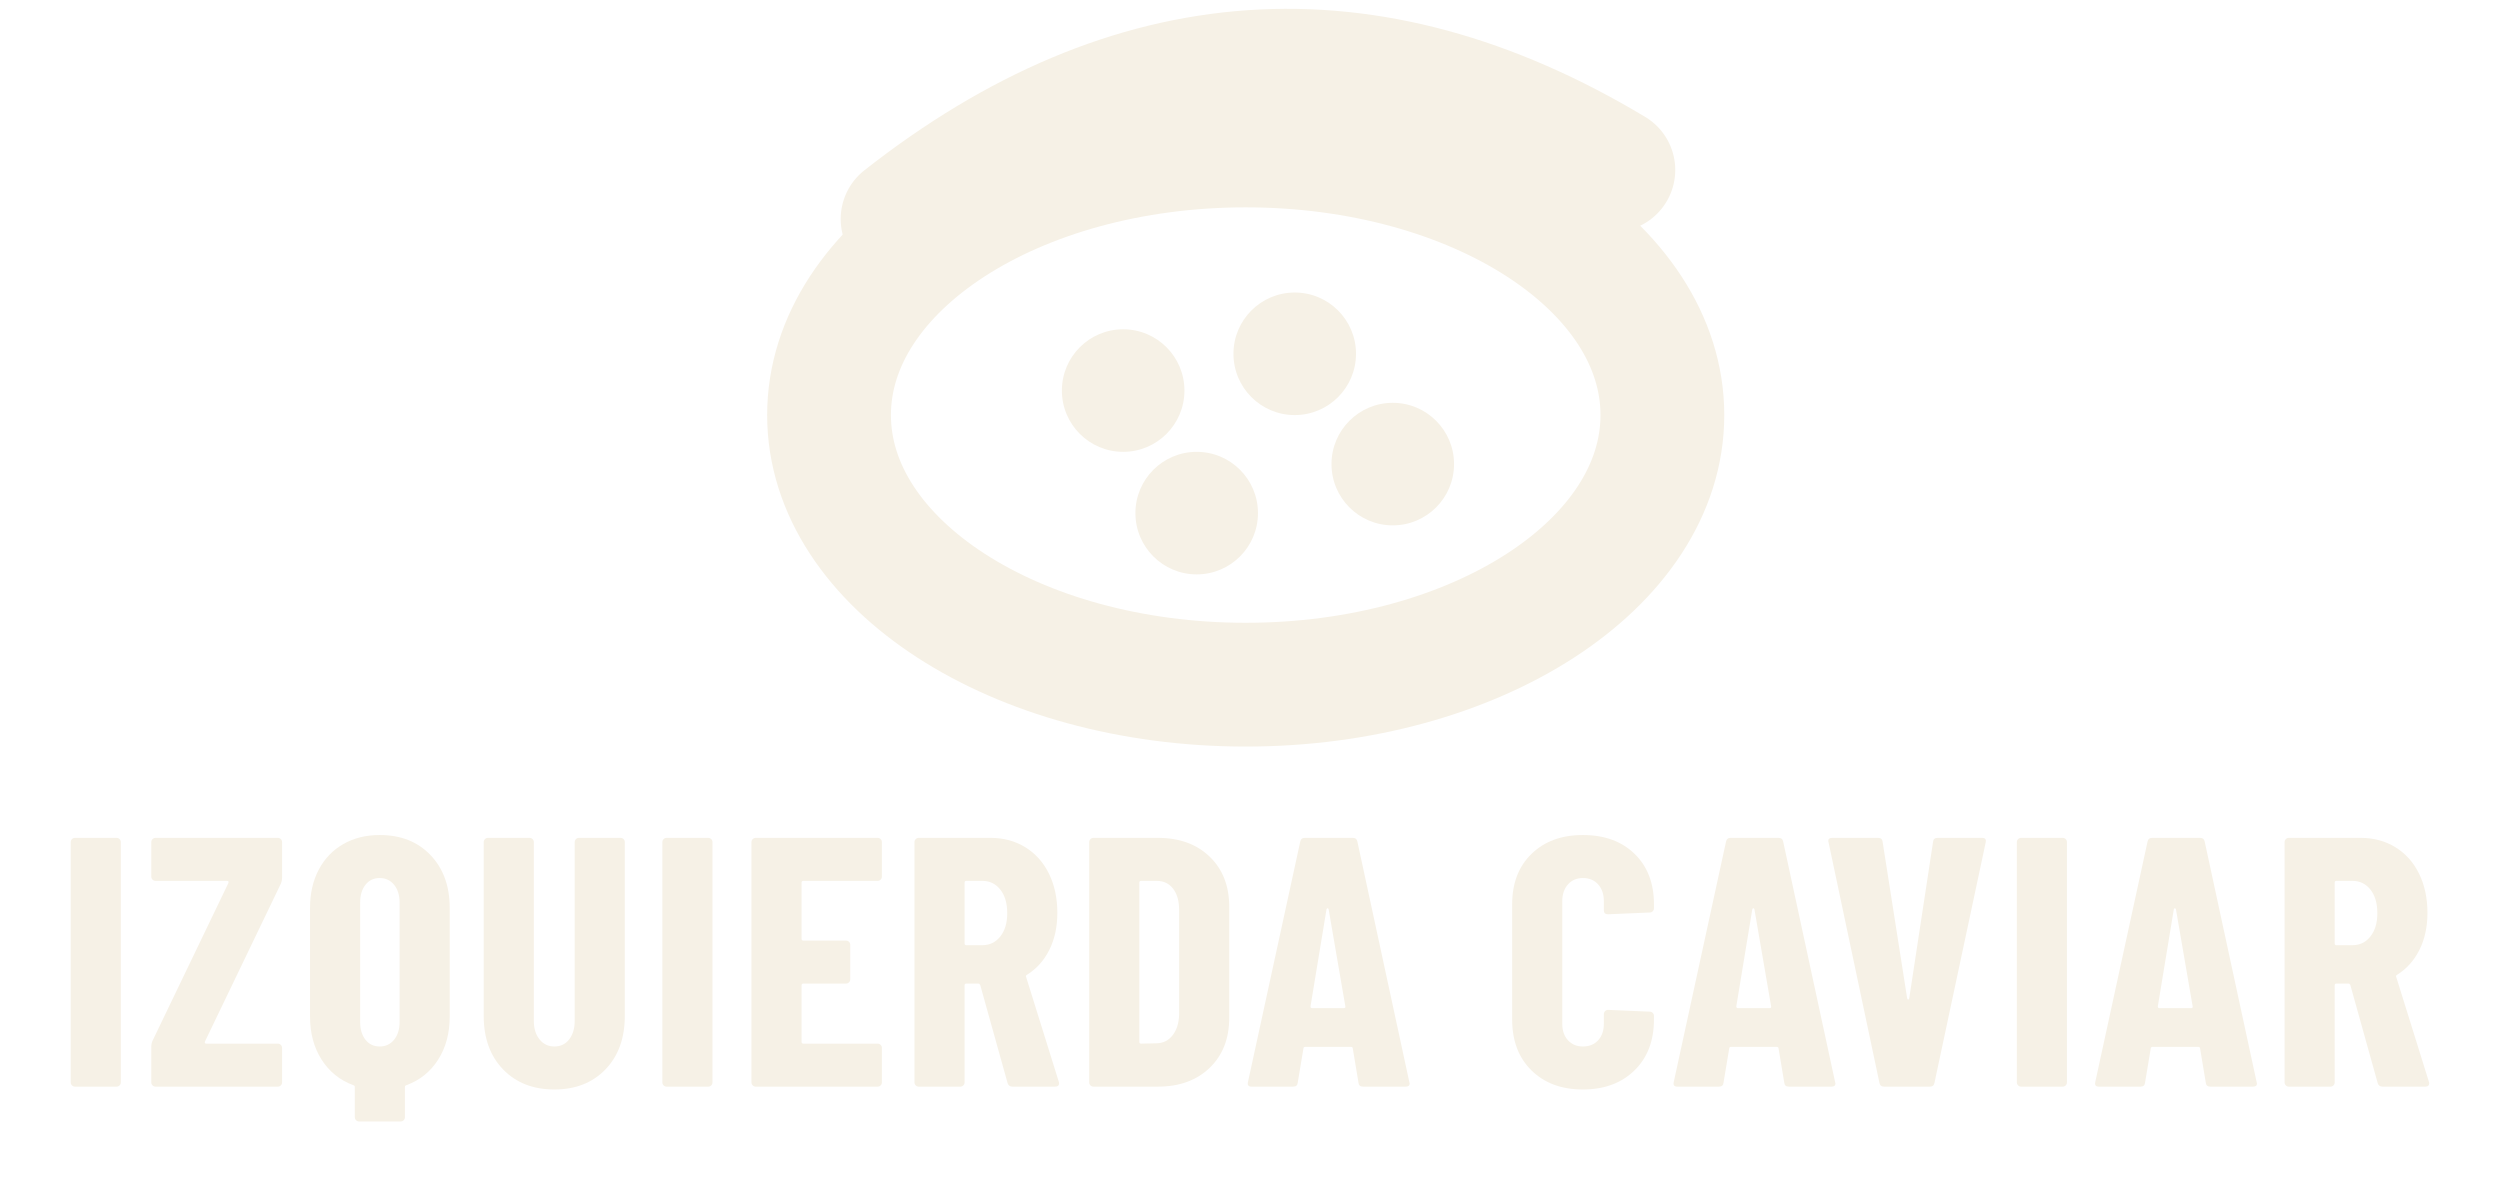
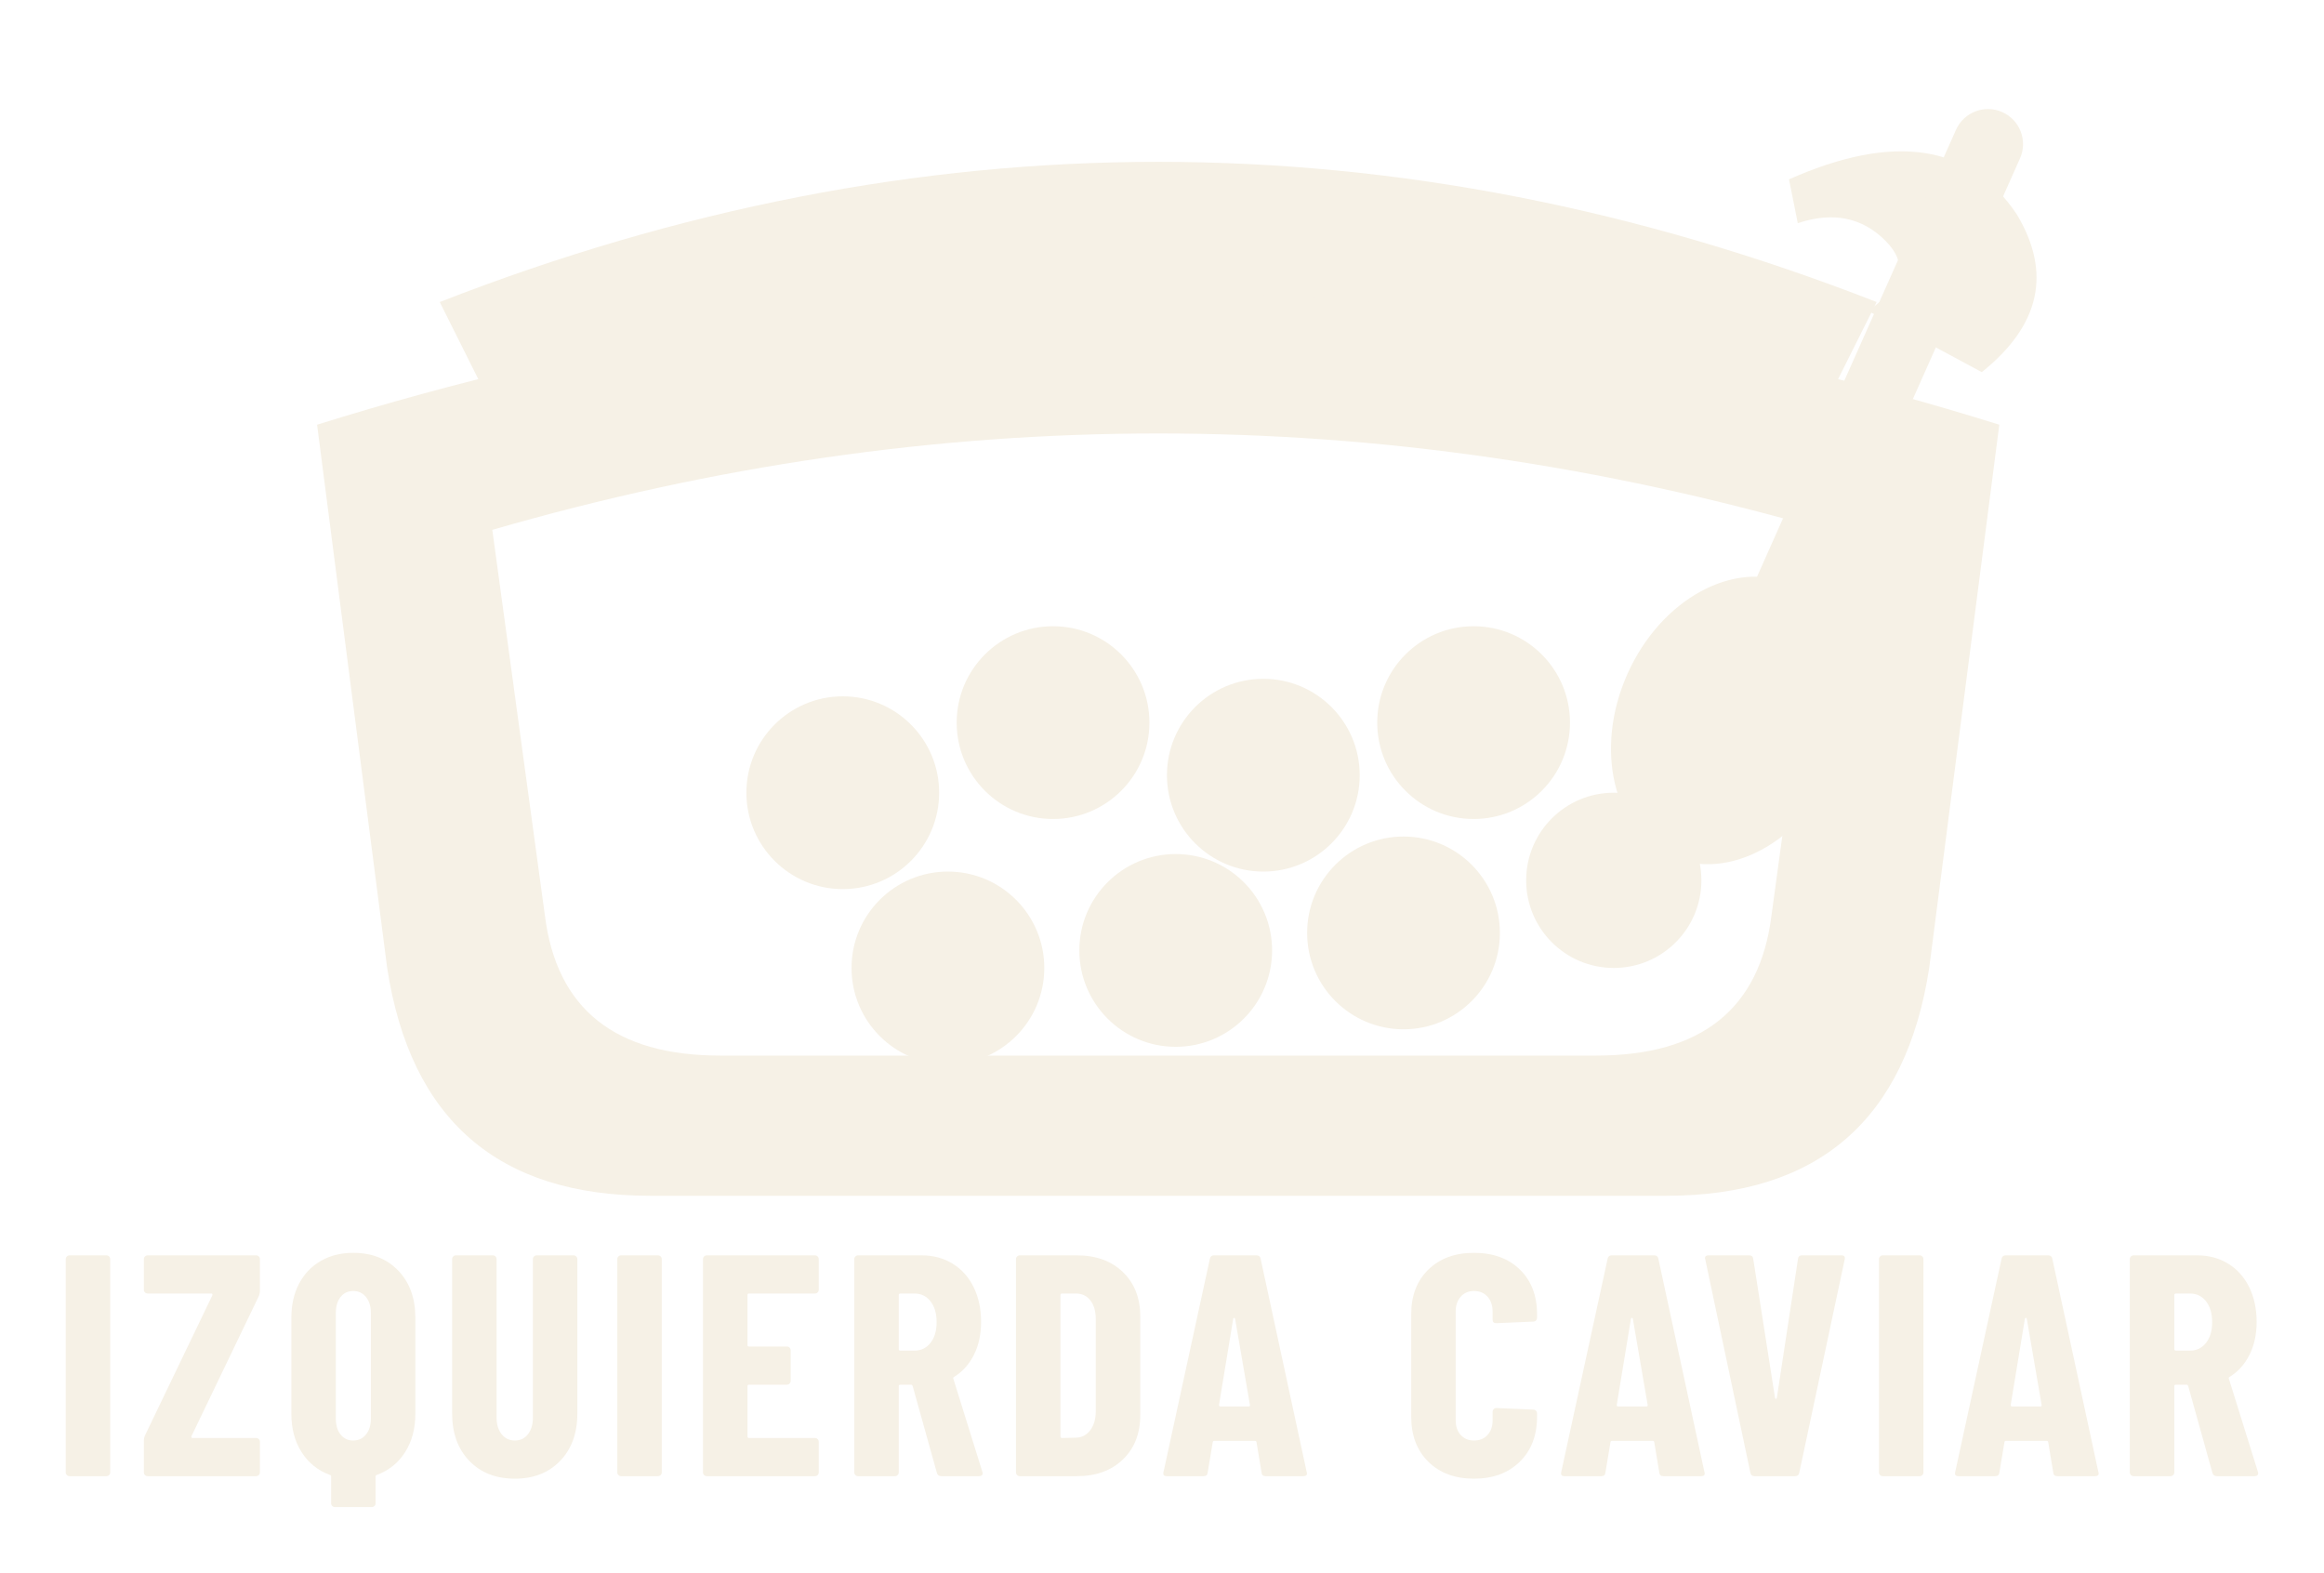
- <svg xmlns="http://www.w3.org/2000/svg" viewBox="-51.65 26.13 204 97.29">
-   <g fill="none" stroke="#F6F1E6" stroke-width="10.10" stroke-linecap="round" stroke-linejoin="round">
-     <ellipse cx="50" cy="60" rx="34" ry="22" />
-     <path d="M22 44 q28 -22 58 -4" />
+ <svg xmlns="http://www.w3.org/2000/svg" viewBox="27.81 61.53 265.25 179.51">
+   <g fill="#F6F1E6">
+     <path d="M78 96 q82 -32 164 0 l-8 16 q-74 -26 -148 0 Z" />
+     <path d="M232 82 q18 -8 26 4 q6 10 -4 18 l-13 -7 q6 -4 2 -8 q-4 -4 -10 -2 Z" />
+     <path fill-rule="evenodd" d="M64 110 q96 -30 192 0 l-8 62 q-4 26 -30 26 l-116 0 q-26 0 -30 -26 Z       M84 122 q76 -22 152 0 l-6 44 q-2 16 -20 16 l-100 0 q-18 0 -20 -16 Z" />
+     <circle cx="124" cy="152" r="11" />
+     <circle cx="148" cy="144" r="11" />
+     <circle cx="172" cy="150" r="11" />
+     <circle cx="196" cy="144" r="11" />
+     <circle cx="136" cy="172" r="11" />
+     <circle cx="162" cy="170" r="11" />
+     <circle cx="188" cy="168" r="11" />
+     <circle cx="212" cy="162" r="10" />
+     <g transform="rotate(24 236 120)">
+       <rect x="232" y="70" width="8" height="64" rx="4" />
+       <ellipse cx="236" cy="146" rx="13" ry="17" />
+     </g>
  </g>
-   <g fill="#F6F1E6">
-     <circle cx="40" cy="58" r="5" />
-     <circle cx="54" cy="55" r="5" />
-     <circle cx="62" cy="64" r="5" />
-     <circle cx="46" cy="68" r="5" />
-   </g>
-   <path fill="#F6F1E6" d="M-45.531 114.8Q-45.676 114.8 -45.777 114.698Q-45.879 114.597 -45.879 114.452L-45.879 114.452L-45.879 94.848Q-45.879 94.703 -45.777 94.601Q-45.676 94.5 -45.531 94.5L-45.531 94.5L-42.138 94.5Q-41.993 94.5 -41.891 94.601Q-41.79 94.703 -41.79 94.848L-41.79 94.848L-41.79 114.452Q-41.79 114.597 -41.891 114.698Q-41.993 114.8 -42.138 114.8L-42.138 114.8L-45.531 114.8" />
-   <path fill="#F6F1E6" transform="translate(0.600 0)" d="M-39.557 114.8Q-39.702 114.8 -39.803 114.698Q-39.905 114.597 -39.905 114.452L-39.905 114.452L-39.905 111.523Q-39.905 111.291 -39.818 111.088L-39.818 111.088L-33.612 98.183Q-33.583 98.096 -33.612 98.052Q-33.641 98.009 -33.728 98.009L-33.728 98.009L-39.557 98.009Q-39.702 98.009 -39.803 97.907Q-39.905 97.806 -39.905 97.661L-39.905 97.661L-39.905 94.848Q-39.905 94.703 -39.803 94.601Q-39.702 94.5 -39.557 94.5L-39.557 94.5L-29.581 94.5Q-29.436 94.5 -29.334 94.601Q-29.233 94.703 -29.233 94.848L-29.233 94.848L-29.233 97.777Q-29.233 97.98 -29.32 98.212L-29.32 98.212L-35.526 111.117Q-35.555 111.204 -35.526 111.248Q-35.497 111.291 -35.41 111.291L-35.41 111.291L-29.581 111.291Q-29.436 111.291 -29.334 111.392Q-29.233 111.494 -29.233 111.639L-29.233 111.639L-29.233 114.452Q-29.233 114.597 -29.334 114.698Q-29.436 114.8 -29.581 114.8L-29.581 114.8L-39.557 114.8" />
-   <path fill="#F6F1E6" transform="translate(1.200 0)" d="M-21.867 94.268Q-19.286 94.268 -17.72 95.906Q-16.154 97.545 -16.154 100.213L-16.154 100.213L-16.154 109.087Q-16.154 111.117 -17.096 112.596Q-18.039 114.075 -19.692 114.684L-19.692 114.684Q-19.808 114.713 -19.808 114.829L-19.808 114.829L-19.808 117.294Q-19.808 117.439 -19.909 117.54Q-20.011 117.642 -20.156 117.642L-20.156 117.642L-23.549 117.642Q-23.694 117.642 -23.795 117.54Q-23.897 117.439 -23.897 117.294L-23.897 117.294L-23.897 114.829Q-23.897 114.713 -24.013 114.684L-24.013 114.684Q-25.666 114.075 -26.608 112.596Q-27.551 111.117 -27.551 109.087L-27.551 109.087L-27.551 100.213Q-27.551 98.444 -26.84 97.096Q-26.13 95.747 -24.839 95.007Q-23.549 94.268 -21.867 94.268L-21.867 94.268M-23.462 99.778L-23.462 109.522Q-23.462 110.421 -23.027 110.972Q-22.592 111.523 -21.867 111.523L-21.867 111.523Q-21.142 111.523 -20.692 110.972Q-20.243 110.421 -20.243 109.522L-20.243 109.522L-20.243 99.778Q-20.243 98.879 -20.692 98.328Q-21.142 97.777 -21.867 97.777L-21.867 97.777Q-22.592 97.777 -23.027 98.328Q-23.462 98.879 -23.462 99.778L-23.462 99.778" />
-   <path fill="#F6F1E6" transform="translate(1.800 0)" d="M-8.208 115.032Q-10.818 115.032 -12.398 113.394Q-13.979 111.755 -13.979 109.029L-13.979 109.029L-13.979 94.848Q-13.979 94.703 -13.877 94.601Q-13.776 94.5 -13.631 94.5L-13.631 94.5L-10.238 94.5Q-10.093 94.5 -9.991 94.601Q-9.89 94.703 -9.89 94.848L-9.89 94.848L-9.89 109.435Q-9.89 110.363 -9.426 110.943Q-8.962 111.523 -8.208 111.523L-8.208 111.523Q-7.454 111.523 -7.004 110.943Q-6.555 110.363 -6.555 109.435L-6.555 109.435L-6.555 94.848Q-6.555 94.703 -6.453 94.601Q-6.352 94.5 -6.207 94.5L-6.207 94.5L-2.814 94.5Q-2.669 94.5 -2.567 94.601Q-2.466 94.703 -2.466 94.848L-2.466 94.848L-2.466 109.029Q-2.466 111.755 -4.046 113.394Q-5.627 115.032 -8.208 115.032L-8.208 115.032" />
-   <path fill="#F6F1E6" transform="translate(2.400 0)" d="M0.347 114.8Q0.202 114.8 0.101 114.698Q-0.001 114.597 -0.001 114.452L-0.001 114.452L-0.001 94.848Q-0.001 94.703 0.101 94.601Q0.202 94.5 0.347 94.5L0.347 94.5L3.74 94.5Q3.885 94.5 3.987 94.601Q4.088 94.703 4.088 94.848L4.088 94.848L4.088 114.452Q4.088 114.597 3.987 114.698Q3.885 114.8 3.74 114.8L3.74 114.8L0.347 114.8" />
-   <path fill="#F6F1E6" transform="translate(3.000 0)" d="M17.312 97.661Q17.312 97.806 17.211 97.907Q17.109 98.009 16.964 98.009L16.964 98.009L10.903 98.009Q10.758 98.009 10.758 98.154L10.758 98.154L10.758 102.736Q10.758 102.881 10.903 102.881L10.903 102.881L14.383 102.881Q14.528 102.881 14.63 102.983Q14.731 103.084 14.731 103.229L14.731 103.229L14.731 106.042Q14.731 106.187 14.63 106.288Q14.528 106.39 14.383 106.39L14.383 106.39L10.903 106.39Q10.758 106.39 10.758 106.535L10.758 106.535L10.758 111.146Q10.758 111.291 10.903 111.291L10.903 111.291L16.964 111.291Q17.109 111.291 17.211 111.392Q17.312 111.494 17.312 111.639L17.312 111.639L17.312 114.452Q17.312 114.597 17.211 114.698Q17.109 114.8 16.964 114.8L16.964 114.8L7.017 114.8Q6.872 114.8 6.771 114.698Q6.669 114.597 6.669 114.452L6.669 114.452L6.669 94.848Q6.669 94.703 6.771 94.601Q6.872 94.5 7.017 94.5L7.017 94.5L16.964 94.5Q17.109 94.5 17.211 94.601Q17.312 94.703 17.312 94.848L17.312 94.848L17.312 97.661" />
-   <path fill="#F6F1E6" transform="translate(3.600 0)" d="M27.375 114.8Q27.056 114.8 26.969 114.51L26.969 114.51L24.736 106.506Q24.678 106.39 24.591 106.39L24.591 106.39L23.605 106.39Q23.46 106.39 23.46 106.535L23.46 106.535L23.46 114.452Q23.46 114.597 23.359 114.698Q23.257 114.8 23.112 114.8L23.112 114.8L19.719 114.8Q19.574 114.8 19.473 114.698Q19.371 114.597 19.371 114.452L19.371 114.452L19.371 94.848Q19.371 94.703 19.473 94.601Q19.574 94.5 19.719 94.5L19.719 94.5L25.577 94.5Q27.172 94.5 28.419 95.268Q29.666 96.037 30.348 97.429Q31.029 98.821 31.029 100.619L31.029 100.619Q31.029 102.33 30.377 103.635Q29.724 104.94 28.564 105.665L28.564 105.665Q28.506 105.694 28.477 105.737Q28.448 105.781 28.477 105.839L28.477 105.839L31.145 114.394L31.174 114.51Q31.174 114.8 30.855 114.8L30.855 114.8L27.375 114.8M23.605 98.009Q23.46 98.009 23.46 98.154L23.46 98.154L23.46 103.113Q23.46 103.258 23.605 103.258L23.605 103.258L24.91 103.258Q25.809 103.258 26.375 102.547Q26.94 101.837 26.94 100.648L26.94 100.648Q26.94 99.43 26.375 98.719Q25.809 98.009 24.91 98.009L24.91 98.009L23.605 98.009" />
-   <path fill="#F6F1E6" transform="translate(4.200 0)" d="M33.378 114.8Q33.233 114.8 33.132 114.698Q33.03 114.597 33.03 114.452L33.03 114.452L33.03 94.848Q33.03 94.703 33.132 94.601Q33.233 94.5 33.378 94.5L33.378 94.5L38.627 94.5Q41.266 94.5 42.861 96.037Q44.456 97.574 44.456 100.126L44.456 100.126L44.456 109.174Q44.456 111.726 42.861 113.263Q41.266 114.8 38.627 114.8L38.627 114.8L33.378 114.8M37.119 111.146Q37.119 111.291 37.264 111.291L37.264 111.291L38.569 111.262Q39.352 111.233 39.845 110.595Q40.338 109.957 40.367 108.913L40.367 108.913L40.367 100.387Q40.367 99.285 39.874 98.647Q39.381 98.009 38.54 98.009L38.54 98.009L37.264 98.009Q37.119 98.009 37.119 98.154L37.119 98.154L37.119 111.146" />
-   <path fill="#F6F1E6" transform="translate(4.800 0)" d="M54.78 114.8Q54.432 114.8 54.403 114.481L54.403 114.481L53.939 111.697Q53.939 111.552 53.765 111.552L53.765 111.552L50.082 111.552Q49.908 111.552 49.908 111.697L49.908 111.697L49.444 114.481Q49.415 114.8 49.067 114.8L49.067 114.8L45.674 114.8Q45.297 114.8 45.384 114.423L45.384 114.423L49.647 94.819Q49.705 94.5 50.024 94.5L50.024 94.5L53.939 94.5Q54.258 94.5 54.316 94.819L54.316 94.819L58.55 114.423L58.579 114.539Q58.579 114.8 58.26 114.8L58.26 114.8L54.78 114.8M50.488 108.246Q50.488 108.391 50.604 108.391L50.604 108.391L53.214 108.391Q53.359 108.391 53.33 108.246L53.33 108.246L51.967 100.329Q51.938 100.242 51.88 100.242Q51.822 100.242 51.793 100.329L51.793 100.329L50.488 108.246" />
-   <path fill="#F6F1E6" transform="translate(6.000 0)" d="M71.513 115.032Q68.903 115.032 67.323 113.48Q65.742 111.929 65.742 109.319L65.742 109.319L65.742 99.923Q65.742 97.342 67.323 95.805Q68.903 94.268 71.513 94.268L71.513 94.268Q74.152 94.268 75.733 95.805Q77.313 97.342 77.313 99.923L77.313 99.923L77.313 100.242Q77.313 100.387 77.212 100.489Q77.11 100.59 76.965 100.59L76.965 100.59L73.572 100.735Q73.224 100.735 73.224 100.416L73.224 100.416L73.224 99.662Q73.224 98.821 72.76 98.299Q72.296 97.777 71.513 97.777L71.513 97.777Q70.759 97.777 70.295 98.299Q69.831 98.821 69.831 99.662L69.831 99.662L69.831 109.667Q69.831 110.508 70.295 111.016Q70.759 111.523 71.513 111.523L71.513 111.523Q72.296 111.523 72.76 111.016Q73.224 110.508 73.224 109.667L73.224 109.667L73.224 108.884Q73.224 108.739 73.326 108.638Q73.427 108.536 73.572 108.536L73.572 108.536L76.965 108.681Q77.11 108.681 77.212 108.782Q77.313 108.884 77.313 109.029L77.313 109.029L77.313 109.319Q77.313 111.929 75.718 113.48Q74.123 115.032 71.513 115.032L71.513 115.032" />
-   <path fill="#F6F1E6" transform="translate(6.600 0)" d="M87.724 114.8Q87.376 114.8 87.347 114.481L87.347 114.481L86.883 111.697Q86.883 111.552 86.709 111.552L86.709 111.552L83.026 111.552Q82.852 111.552 82.852 111.697L82.852 111.697L82.388 114.481Q82.359 114.8 82.011 114.8L82.011 114.8L78.618 114.8Q78.241 114.8 78.328 114.423L78.328 114.423L82.591 94.819Q82.649 94.5 82.968 94.5L82.968 94.5L86.883 94.5Q87.202 94.5 87.26 94.819L87.26 94.819L91.494 114.423L91.523 114.539Q91.523 114.8 91.204 114.8L91.204 114.8L87.724 114.8M83.432 108.246Q83.432 108.391 83.548 108.391L83.548 108.391L86.158 108.391Q86.303 108.391 86.274 108.246L86.274 108.246L84.911 100.329Q84.882 100.242 84.824 100.242Q84.766 100.242 84.737 100.329L84.737 100.329L83.432 108.246" />
-   <path fill="#F6F1E6" transform="translate(7.200 0)" d="M94.887 114.8Q94.568 114.8 94.51 114.481L94.51 114.481L90.363 94.877L90.334 94.761Q90.334 94.5 90.653 94.5L90.653 94.5L94.394 94.5Q94.742 94.5 94.771 94.819L94.771 94.819L96.772 107.579Q96.801 107.695 96.859 107.695Q96.917 107.695 96.946 107.579L96.946 107.579L98.889 94.819Q98.918 94.5 99.266 94.5L99.266 94.5L102.891 94.5Q103.268 94.5 103.181 94.877L103.181 94.877L99.005 114.481Q98.947 114.8 98.628 114.8L98.628 114.8L94.887 114.8" />
-   <path fill="#F6F1E6" transform="translate(7.800 0)" d="M105.472 114.8Q105.327 114.8 105.226 114.698Q105.124 114.597 105.124 114.452L105.124 114.452L105.124 94.848Q105.124 94.703 105.226 94.601Q105.327 94.5 105.472 94.5L105.472 94.5L108.865 94.5Q109.01 94.5 109.112 94.601Q109.213 94.703 109.213 94.848L109.213 94.848L109.213 114.452Q109.213 114.597 109.112 114.698Q109.01 114.8 108.865 114.8L108.865 114.8L105.472 114.8" />
-   <path fill="#F6F1E6" transform="translate(8.400 0)" d="M120.32 114.8Q119.972 114.8 119.943 114.481L119.943 114.481L119.479 111.697Q119.479 111.552 119.305 111.552L119.305 111.552L115.622 111.552Q115.448 111.552 115.448 111.697L115.448 111.697L114.984 114.481Q114.955 114.8 114.607 114.8L114.607 114.8L111.214 114.8Q110.837 114.8 110.924 114.423L110.924 114.423L115.187 94.819Q115.245 94.5 115.564 94.5L115.564 94.5L119.479 94.5Q119.798 94.5 119.856 94.819L119.856 94.819L124.09 114.423L124.119 114.539Q124.119 114.8 123.8 114.8L123.8 114.8L120.32 114.8M116.028 108.246Q116.028 108.391 116.144 108.391L116.144 108.391L118.754 108.391Q118.899 108.391 118.87 108.246L118.87 108.246L117.507 100.329Q117.478 100.242 117.42 100.242Q117.362 100.242 117.333 100.329L117.333 100.329L116.028 108.246" />
-   <path fill="#F6F1E6" transform="translate(9.000 0)" d="M133.776 114.8Q133.457 114.8 133.37 114.51L133.37 114.51L131.137 106.506Q131.079 106.39 130.992 106.39L130.992 106.39L130.006 106.39Q129.861 106.39 129.861 106.535L129.861 106.535L129.861 114.452Q129.861 114.597 129.76 114.698Q129.658 114.8 129.513 114.8L129.513 114.8L126.12 114.8Q125.975 114.8 125.874 114.698Q125.772 114.597 125.772 114.452L125.772 114.452L125.772 94.848Q125.772 94.703 125.874 94.601Q125.975 94.5 126.12 94.5L126.12 94.5L131.978 94.5Q133.573 94.5 134.82 95.268Q136.067 96.037 136.749 97.429Q137.43 98.821 137.43 100.619L137.43 100.619Q137.43 102.33 136.778 103.635Q136.125 104.94 134.965 105.665L134.965 105.665Q134.907 105.694 134.878 105.737Q134.849 105.781 134.878 105.839L134.878 105.839L137.546 114.394L137.575 114.51Q137.575 114.8 137.256 114.8L137.256 114.8L133.776 114.8M130.006 98.009Q129.861 98.009 129.861 98.154L129.861 98.154L129.861 103.113Q129.861 103.258 130.006 103.258L130.006 103.258L131.311 103.258Q132.21 103.258 132.776 102.547Q133.341 101.837 133.341 100.648L133.341 100.648Q133.341 99.43 132.776 98.719Q132.21 98.009 131.311 98.009L131.311 98.009L130.006 98.009" />
+   <path fill="#F6F1E6" d="M35.746 230Q35.566 230 35.44 229.874Q35.314 229.748 35.314 229.568L35.314 229.568L35.314 205.232Q35.314 205.052 35.44 204.926Q35.566 204.8 35.746 204.8L35.746 204.8L39.958 204.8Q40.138 204.8 40.264 204.926Q40.39 205.052 40.39 205.232L40.39 205.232L40.39 229.568Q40.39 229.748 40.264 229.874Q40.138 230 39.958 230L39.958 230L35.746 230" />
+   <path fill="#F6F1E6" transform="translate(1.500 0)" d="M43.162 230Q42.982 230 42.856 229.874Q42.73 229.748 42.73 229.568L42.73 229.568L42.73 225.932Q42.73 225.644 42.838 225.392L42.838 225.392L50.542 209.372Q50.578 209.264 50.542 209.21Q50.506 209.156 50.398 209.156L50.398 209.156L43.162 209.156Q42.982 209.156 42.856 209.03Q42.73 208.904 42.73 208.724L42.73 208.724L42.73 205.232Q42.73 205.052 42.856 204.926Q42.982 204.8 43.162 204.8L43.162 204.8L55.546 204.8Q55.726 204.8 55.852 204.926Q55.978 205.052 55.978 205.232L55.978 205.232L55.978 208.868Q55.978 209.12 55.87 209.408L55.87 209.408L48.166 225.428Q48.13 225.536 48.166 225.59Q48.202 225.644 48.31 225.644L48.31 225.644L55.546 225.644Q55.726 225.644 55.852 225.77Q55.978 225.896 55.978 226.076L55.978 226.076L55.978 229.568Q55.978 229.748 55.852 229.874Q55.726 230 55.546 230L55.546 230L43.162 230" />
+   <path fill="#F6F1E6" transform="translate(3.000 0)" d="M65.122 204.512Q68.326 204.512 70.27 206.546Q72.214 208.58 72.214 211.892L72.214 211.892L72.214 222.908Q72.214 225.428 71.044 227.264Q69.874 229.1 67.822 229.856L67.822 229.856Q67.678 229.892 67.678 230.036L67.678 230.036L67.678 233.096Q67.678 233.276 67.552 233.402Q67.426 233.528 67.246 233.528L67.246 233.528L63.034 233.528Q62.854 233.528 62.728 233.402Q62.602 233.276 62.602 233.096L62.602 233.096L62.602 230.036Q62.602 229.892 62.458 229.856L62.458 229.856Q60.406 229.1 59.236 227.264Q58.066 225.428 58.066 222.908L58.066 222.908L58.066 211.892Q58.066 209.696 58.948 208.022Q59.83 206.348 61.432 205.43Q63.034 204.512 65.122 204.512L65.122 204.512M63.142 211.352L63.142 223.448Q63.142 224.564 63.682 225.248Q64.222 225.932 65.122 225.932L65.122 225.932Q66.022 225.932 66.58 225.248Q67.138 224.564 67.138 223.448L67.138 223.448L67.138 211.352Q67.138 210.236 66.58 209.552Q66.022 208.868 65.122 208.868L65.122 208.868Q64.222 208.868 63.682 209.552Q63.142 210.236 63.142 211.352L63.142 211.352" />
+   <path fill="#F6F1E6" transform="translate(4.500 0)" d="M82.078 230.288Q78.838 230.288 76.876 228.254Q74.914 226.22 74.914 222.836L74.914 222.836L74.914 205.232Q74.914 205.052 75.04 204.926Q75.166 204.8 75.346 204.8L75.346 204.8L79.558 204.8Q79.738 204.8 79.864 204.926Q79.99 205.052 79.99 205.232L79.99 205.232L79.99 223.34Q79.99 224.492 80.566 225.212Q81.142 225.932 82.078 225.932L82.078 225.932Q83.014 225.932 83.572 225.212Q84.13 224.492 84.13 223.34L84.13 223.34L84.13 205.232Q84.13 205.052 84.256 204.926Q84.382 204.8 84.562 204.8L84.562 204.8L88.774 204.8Q88.954 204.8 89.08 204.926Q89.206 205.052 89.206 205.232L89.206 205.232L89.206 222.836Q89.206 226.22 87.244 228.254Q85.282 230.288 82.078 230.288L82.078 230.288" />
+   <path fill="#F6F1E6" transform="translate(6.000 0)" d="M92.698 230Q92.518 230 92.392 229.874Q92.266 229.748 92.266 229.568L92.266 229.568L92.266 205.232Q92.266 205.052 92.392 204.926Q92.518 204.8 92.698 204.8L92.698 204.8L96.91 204.8Q97.09 204.8 97.216 204.926Q97.342 205.052 97.342 205.232L97.342 205.232L97.342 229.568Q97.342 229.748 97.216 229.874Q97.09 230 96.91 230L96.91 230L92.698 230" />
+   <path fill="#F6F1E6" transform="translate(7.500 0)" d="M113.758 208.724Q113.758 208.904 113.632 209.03Q113.506 209.156 113.326 209.156L113.326 209.156L105.802 209.156Q105.622 209.156 105.622 209.336L105.622 209.336L105.622 215.024Q105.622 215.204 105.802 215.204L105.802 215.204L110.122 215.204Q110.302 215.204 110.428 215.33Q110.554 215.456 110.554 215.636L110.554 215.636L110.554 219.128Q110.554 219.308 110.428 219.434Q110.302 219.56 110.122 219.56L110.122 219.56L105.802 219.56Q105.622 219.56 105.622 219.74L105.622 219.74L105.622 225.464Q105.622 225.644 105.802 225.644L105.802 225.644L113.326 225.644Q113.506 225.644 113.632 225.77Q113.758 225.896 113.758 226.076L113.758 226.076L113.758 229.568Q113.758 229.748 113.632 229.874Q113.506 230 113.326 230L113.326 230L100.978 230Q100.798 230 100.672 229.874Q100.546 229.748 100.546 229.568L100.546 229.568L100.546 205.232Q100.546 205.052 100.672 204.926Q100.798 204.8 100.978 204.8L100.978 204.8L113.326 204.8Q113.506 204.8 113.632 204.926Q113.758 205.052 113.758 205.232L113.758 205.232L113.758 208.724" />
+   <path fill="#F6F1E6" transform="translate(9.000 0)" d="M126.25 230Q125.854 230 125.746 229.64L125.746 229.64L122.974 219.704Q122.902 219.56 122.794 219.56L122.794 219.56L121.57 219.56Q121.39 219.56 121.39 219.74L121.39 219.74L121.39 229.568Q121.39 229.748 121.264 229.874Q121.138 230 120.958 230L120.958 230L116.746 230Q116.566 230 116.44 229.874Q116.314 229.748 116.314 229.568L116.314 229.568L116.314 205.232Q116.314 205.052 116.44 204.926Q116.566 204.8 116.746 204.8L116.746 204.8L124.018 204.8Q125.998 204.8 127.546 205.754Q129.094 206.708 129.94 208.436Q130.786 210.164 130.786 212.396L130.786 212.396Q130.786 214.52 129.976 216.14Q129.166 217.76 127.726 218.66L127.726 218.66Q127.654 218.696 127.618 218.75Q127.582 218.804 127.618 218.876L127.618 218.876L130.93 229.496L130.966 229.64Q130.966 230 130.57 230L130.57 230L126.25 230M121.57 209.156Q121.39 209.156 121.39 209.336L121.39 209.336L121.39 215.492Q121.39 215.672 121.57 215.672L121.57 215.672L123.19 215.672Q124.306 215.672 125.008 214.79Q125.71 213.908 125.71 212.432L125.71 212.432Q125.71 210.92 125.008 210.038Q124.306 209.156 123.19 209.156L123.19 209.156L121.57 209.156" />
+   <path fill="#F6F1E6" transform="translate(10.500 0)" d="M133.702 230Q133.522 230 133.396 229.874Q133.27 229.748 133.27 229.568L133.27 229.568L133.27 205.232Q133.27 205.052 133.396 204.926Q133.522 204.8 133.702 204.8L133.702 204.8L140.218 204.8Q143.494 204.8 145.474 206.708Q147.454 208.616 147.454 211.784L147.454 211.784L147.454 223.016Q147.454 226.184 145.474 228.092Q143.494 230 140.218 230L140.218 230L133.702 230M138.346 225.464Q138.346 225.644 138.526 225.644L138.526 225.644L140.146 225.608Q141.118 225.572 141.73 224.78Q142.342 223.988 142.378 222.692L142.378 222.692L142.378 212.108Q142.378 210.74 141.766 209.948Q141.154 209.156 140.11 209.156L140.11 209.156L138.526 209.156Q138.346 209.156 138.346 209.336L138.346 209.336L138.346 225.464" />
+   <path fill="#F6F1E6" transform="translate(12.000 0)" d="M160.27 230Q159.838 230 159.802 229.604L159.802 229.604L159.226 226.148Q159.226 225.968 159.01 225.968L159.01 225.968L154.438 225.968Q154.222 225.968 154.222 226.148L154.222 226.148L153.646 229.604Q153.61 230 153.178 230L153.178 230L148.966 230Q148.498 230 148.606 229.532L148.606 229.532L153.898 205.196Q153.97 204.8 154.366 204.8L154.366 204.8L159.226 204.8Q159.622 204.8 159.694 205.196L159.694 205.196L164.95 229.532L164.986 229.676Q164.986 230 164.59 230L164.59 230L160.27 230M154.942 221.864Q154.942 222.044 155.086 222.044L155.086 222.044L158.326 222.044Q158.506 222.044 158.47 221.864L158.47 221.864L156.778 212.036Q156.742 211.928 156.67 211.928Q156.598 211.928 156.562 212.036L156.562 212.036L154.942 221.864" />
+   <path fill="#F6F1E6" transform="translate(15.000 0)" d="M181.042 230.288Q177.802 230.288 175.84 228.362Q173.878 226.436 173.878 223.196L173.878 223.196L173.878 211.532Q173.878 208.328 175.84 206.42Q177.802 204.512 181.042 204.512L181.042 204.512Q184.318 204.512 186.28 206.42Q188.242 208.328 188.242 211.532L188.242 211.532L188.242 211.928Q188.242 212.108 188.116 212.234Q187.99 212.36 187.81 212.36L187.81 212.36L183.598 212.54Q183.166 212.54 183.166 212.144L183.166 212.144L183.166 211.208Q183.166 210.164 182.59 209.516Q182.014 208.868 181.042 208.868L181.042 208.868Q180.106 208.868 179.53 209.516Q178.954 210.164 178.954 211.208L178.954 211.208L178.954 223.628Q178.954 224.672 179.53 225.302Q180.106 225.932 181.042 225.932L181.042 225.932Q182.014 225.932 182.59 225.302Q183.166 224.672 183.166 223.628L183.166 223.628L183.166 222.656Q183.166 222.476 183.292 222.35Q183.418 222.224 183.598 222.224L183.598 222.224L187.81 222.404Q187.99 222.404 188.116 222.53Q188.242 222.656 188.242 222.836L188.242 222.836L188.242 223.196Q188.242 226.436 186.262 228.362Q184.282 230.288 181.042 230.288L181.042 230.288" />
+   <path fill="#F6F1E6" transform="translate(16.500 0)" d="M201.166 230Q200.734 230 200.698 229.604L200.698 229.604L200.122 226.148Q200.122 225.968 199.906 225.968L199.906 225.968L195.334 225.968Q195.118 225.968 195.118 226.148L195.118 226.148L194.542 229.604Q194.506 230 194.074 230L194.074 230L189.862 230Q189.394 230 189.502 229.532L189.502 229.532L194.794 205.196Q194.866 204.8 195.262 204.8L195.262 204.8L200.122 204.8Q200.518 204.8 200.59 205.196L200.59 205.196L205.846 229.532L205.882 229.676Q205.882 230 205.486 230L205.486 230L201.166 230M195.838 221.864Q195.838 222.044 195.982 222.044L195.982 222.044L199.222 222.044Q199.402 222.044 199.366 221.864L199.366 221.864L197.674 212.036Q197.638 211.928 197.566 211.928Q197.494 211.928 197.458 212.036L197.458 212.036L195.838 221.864" />
+   <path fill="#F6F1E6" transform="translate(18.000 0)" d="M210.058 230Q209.662 230 209.59 229.604L209.59 229.604L204.442 205.268L204.406 205.124Q204.406 204.8 204.802 204.8L204.802 204.8L209.446 204.8Q209.878 204.8 209.914 205.196L209.914 205.196L212.398 221.036Q212.434 221.18 212.506 221.18Q212.578 221.18 212.614 221.036L212.614 221.036L215.026 205.196Q215.062 204.8 215.494 204.8L215.494 204.8L219.994 204.8Q220.462 204.8 220.354 205.268L220.354 205.268L215.17 229.604Q215.098 230 214.702 230L214.702 230L210.058 230" />
+   <path fill="#F6F1E6" transform="translate(19.500 0)" d="M223.198 230Q223.018 230 222.892 229.874Q222.766 229.748 222.766 229.568L222.766 229.568L222.766 205.232Q222.766 205.052 222.892 204.926Q223.018 204.8 223.198 204.8L223.198 204.8L227.41 204.8Q227.59 204.8 227.716 204.926Q227.842 205.052 227.842 205.232L227.842 205.232L227.842 229.568Q227.842 229.748 227.716 229.874Q227.59 230 227.41 230L227.41 230L223.198 230" />
+   <path fill="#F6F1E6" transform="translate(21.000 0)" d="M241.63 230Q241.198 230 241.162 229.604L241.162 229.604L240.586 226.148Q240.586 225.968 240.37 225.968L240.37 225.968L235.798 225.968Q235.582 225.968 235.582 226.148L235.582 226.148L235.006 229.604Q234.97 230 234.538 230L234.538 230L230.326 230Q229.858 230 229.966 229.532L229.966 229.532L235.258 205.196Q235.33 204.8 235.726 204.8L235.726 204.8L240.586 204.8Q240.982 204.8 241.054 205.196L241.054 205.196L246.31 229.532L246.346 229.676Q246.346 230 245.95 230L245.95 230L241.63 230M236.302 221.864Q236.302 222.044 236.446 222.044L236.446 222.044L239.686 222.044Q239.866 222.044 239.83 221.864L239.83 221.864L238.138 212.036Q238.102 211.928 238.03 211.928Q237.958 211.928 237.922 212.036L237.922 212.036L236.302 221.864" />
+   <path fill="#F6F1E6" transform="translate(22.500 0)" d="M258.334 230Q257.938 230 257.83 229.64L257.83 229.64L255.058 219.704Q254.986 219.56 254.878 219.56L254.878 219.56L253.654 219.56Q253.474 219.56 253.474 219.74L253.474 219.74L253.474 229.568Q253.474 229.748 253.348 229.874Q253.222 230 253.042 230L253.042 230L248.83 230Q248.65 230 248.524 229.874Q248.398 229.748 248.398 229.568L248.398 229.568L248.398 205.232Q248.398 205.052 248.524 204.926Q248.65 204.8 248.83 204.8L248.83 204.8L256.102 204.8Q258.082 204.8 259.63 205.754Q261.178 206.708 262.024 208.436Q262.87 210.164 262.87 212.396L262.87 212.396Q262.87 214.52 262.06 216.14Q261.25 217.76 259.81 218.66L259.81 218.66Q259.738 218.696 259.702 218.75Q259.666 218.804 259.702 218.876L259.702 218.876L263.014 229.496L263.05 229.64Q263.05 230 262.654 230L262.654 230L258.334 230M253.654 209.156Q253.474 209.156 253.474 209.336L253.474 209.336L253.474 215.492Q253.474 215.672 253.654 215.672L253.654 215.672L255.274 215.672Q256.39 215.672 257.092 214.79Q257.794 213.908 257.794 212.432L257.794 212.432Q257.794 210.92 257.092 210.038Q256.39 209.156 255.274 209.156L255.274 209.156L253.654 209.156" />
</svg>
